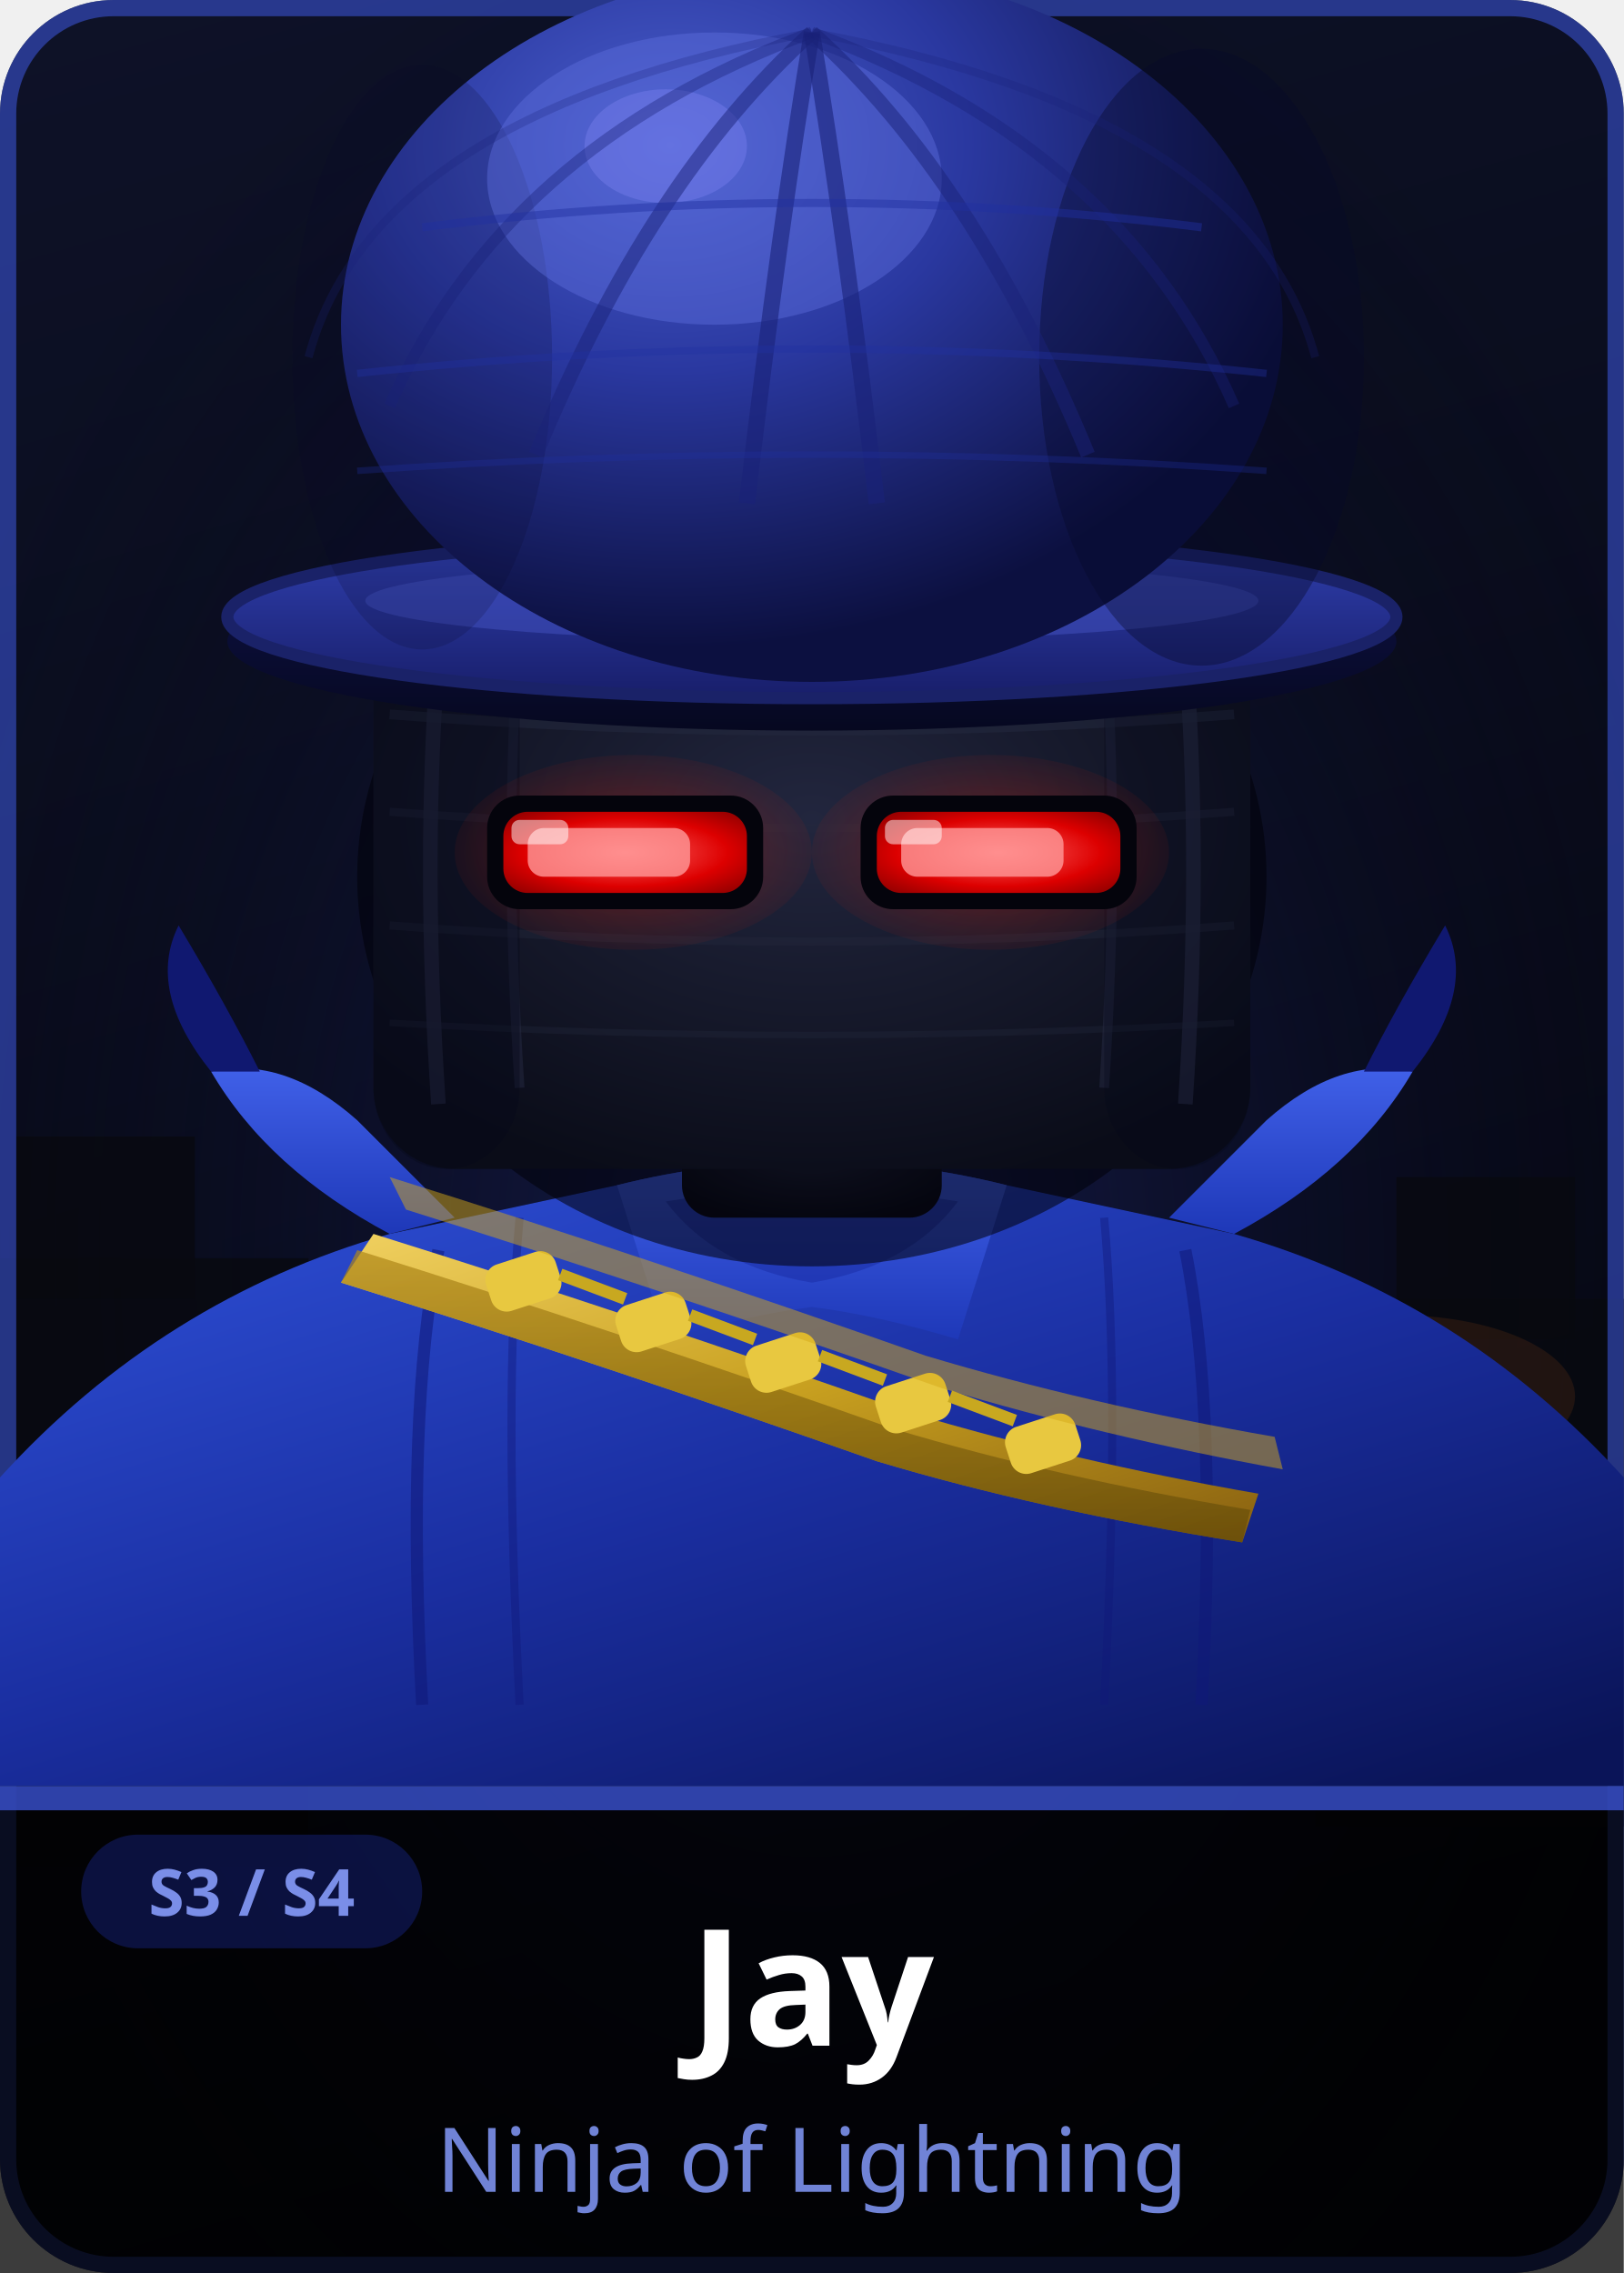
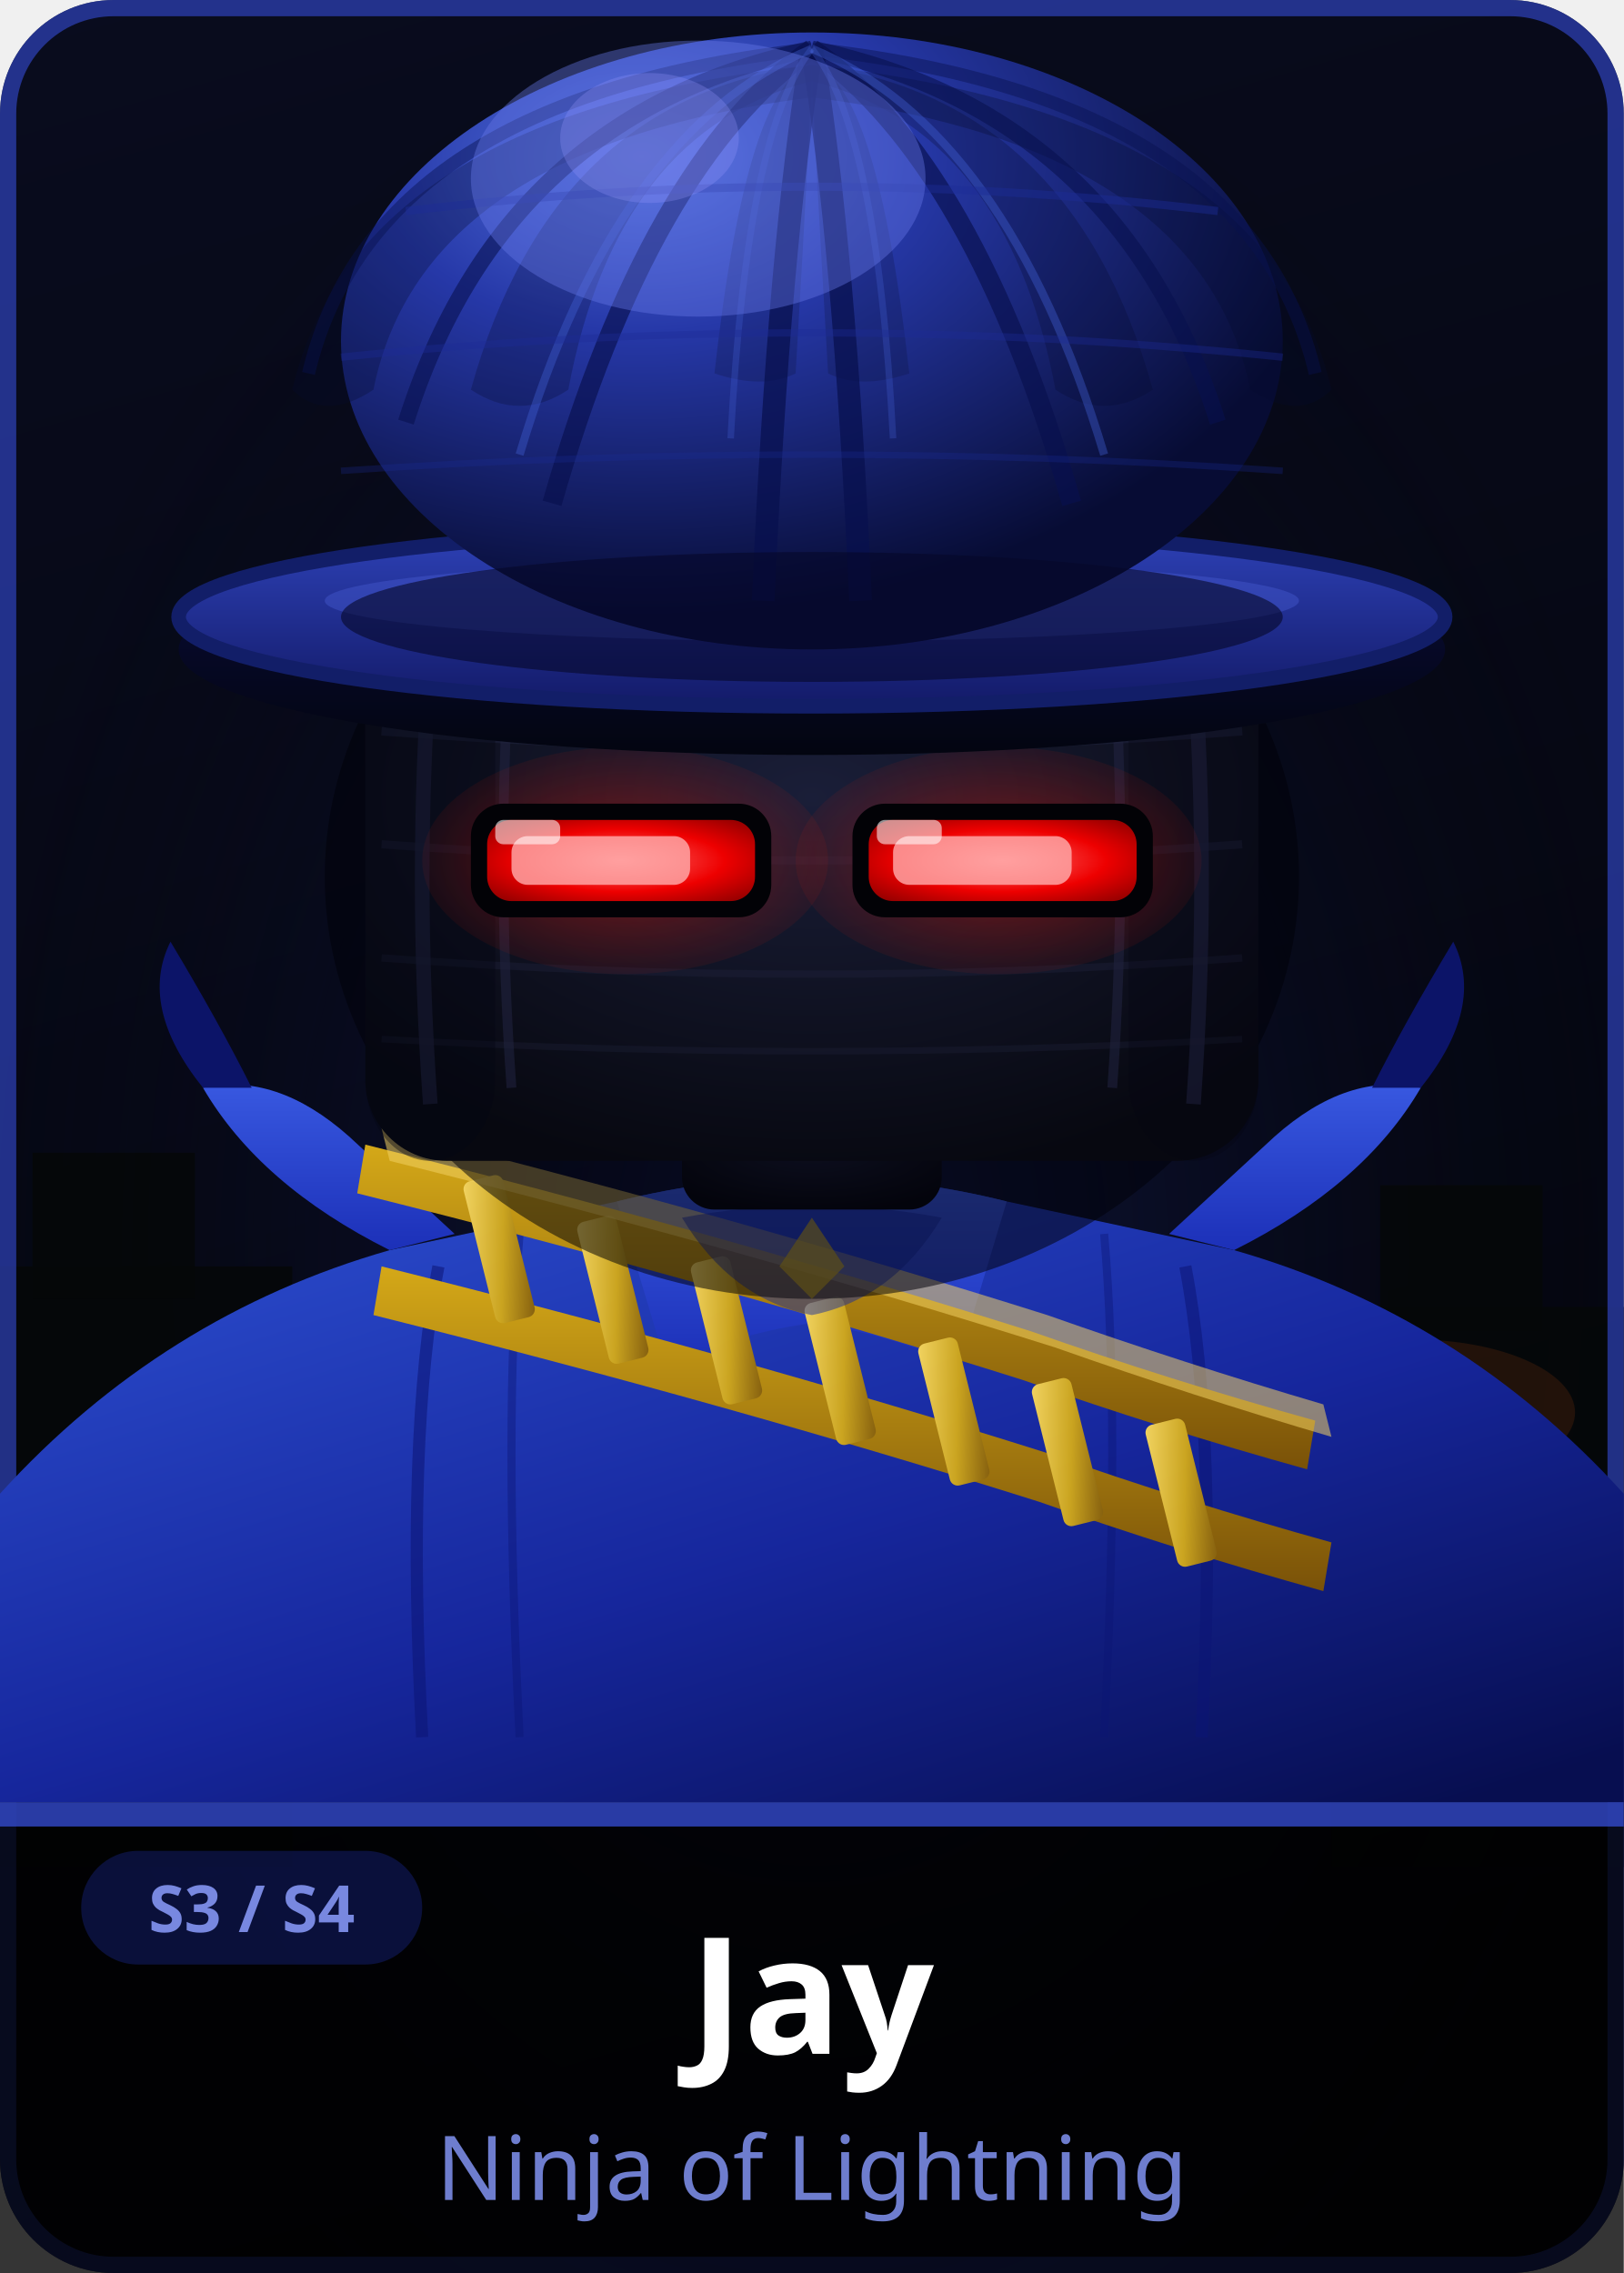
<svg xmlns="http://www.w3.org/2000/svg" viewBox="0 0 200 280" width="200" height="280">
  <defs>
    <linearGradient id="bg" x1="0" y1="0" x2="0.2" y2="1" gradientUnits="objectBoundingBox">
-       <stop offset="0%" stop-color="#0e1228" />
-       <stop offset="100%" stop-color="#04050e" />
+       <stop offset="0%" stop-color="#090c1e" />
+       <stop offset="100%" stop-color="#03040b" />
    </linearGradient>
-     <radialGradient id="bgGlow" cx="50%" cy="55%" r="60%">
-       <stop offset="0%" stop-color="#1a2260" stop-opacity="0.80" />
-       <stop offset="100%" stop-color="#04050e" stop-opacity="0" />
+     <radialGradient id="bgGlow" cx="50%" cy="55%" r="55%">
+       <stop offset="0%" stop-color="#141d54" stop-opacity="0.75" />
+       <stop offset="100%" stop-color="#03040b" stop-opacity="0" />
    </radialGradient>
-     <radialGradient id="hatDome" cx="35%" cy="25%" r="70%">
-       <stop offset="0%" stop-color="#4a5ecc" />
-       <stop offset="45%" stop-color="#2a38a0" />
-       <stop offset="100%" stop-color="#0c1040" />
+     <radialGradient id="hatDome" cx="32%" cy="20%" r="75%">
+       <stop offset="0%" stop-color="#5270dc" />
+       <stop offset="38%" stop-color="#2638a8" />
+       <stop offset="100%" stop-color="#070c34" />
    </radialGradient>
    <linearGradient id="brimTop" x1="0" y1="0" x2="0" y2="1" gradientUnits="objectBoundingBox">
-       <stop offset="0%" stop-color="#3040b0" />
-       <stop offset="100%" stop-color="#181e6a" />
+       <stop offset="0%" stop-color="#2e42b8" />
+       <stop offset="100%" stop-color="#131a68" />
    </linearGradient>
    <linearGradient id="brimUnder" x1="0" y1="0" x2="0" y2="1" gradientUnits="objectBoundingBox">
-       <stop offset="0%" stop-color="#0e1248" />
-       <stop offset="100%" stop-color="#060820" />
+       <stop offset="0%" stop-color="#090c3c" />
+       <stop offset="100%" stop-color="#030510" />
    </linearGradient>
-     <radialGradient id="mask" cx="50%" cy="40%" r="65%">
-       <stop offset="0%" stop-color="#22263e" />
-       <stop offset="100%" stop-color="#0a0c18" />
+     <radialGradient id="mask" cx="50%" cy="36%" r="68%">
+       <stop offset="0%" stop-color="#1a1e38" />
+       <stop offset="100%" stop-color="#070810" />
    </radialGradient>
    <linearGradient id="gi" x1="0.1" y1="0" x2="0.9" y2="1" gradientUnits="objectBoundingBox">
-       <stop offset="0%" stop-color="#2e50d8" />
-       <stop offset="50%" stop-color="#1a2ea0" />
-       <stop offset="100%" stop-color="#0a1458" />
+       <stop offset="0%" stop-color="#2c4ed0" />
+       <stop offset="55%" stop-color="#16269c" />
+       <stop offset="100%" stop-color="#070e50" />
    </linearGradient>
    <linearGradient id="giLit" x1="0" y1="0" x2="0" y2="1" gradientUnits="objectBoundingBox">
-       <stop offset="0%" stop-color="#4060e8" />
-       <stop offset="100%" stop-color="#1e38b8" />
+       <stop offset="0%" stop-color="#3858e0" />
+       <stop offset="100%" stop-color="#1c30b8" />
    </linearGradient>
    <linearGradient id="gold" x1="0" y1="0" x2="1" y2="1" gradientUnits="objectBoundingBox">
-       <stop offset="0%" stop-color="#f0d060" />
-       <stop offset="50%" stop-color="#c8a020" />
-       <stop offset="100%" stop-color="#886010" />
+       <stop offset="0%" stop-color="#f2d462" />
+       <stop offset="55%" stop-color="#caa420" />
+       <stop offset="100%" stop-color="#845e0e" />
    </linearGradient>
-     <linearGradient id="goldDark" x1="0" y1="0" x2="0" y2="1" gradientUnits="objectBoundingBox">
-       <stop offset="0%" stop-color="#b08818" />
-       <stop offset="100%" stop-color="#604808" />
+     <linearGradient id="goldRail" x1="0" y1="0" x2="0" y2="1" gradientUnits="objectBoundingBox">
+       <stop offset="0%" stop-color="#d4a818" />
+       <stop offset="100%" stop-color="#7a5208" />
    </linearGradient>
    <radialGradient id="eyeR" cx="50%" cy="50%" r="70%">
-       <stop offset="0%" stop-color="#ff6666" />
-       <stop offset="60%" stop-color="#dd0000" />
+       <stop offset="0%" stop-color="#ff7070" />
+       <stop offset="55%" stop-color="#ee0000" />
      <stop offset="100%" stop-color="#880000" />
    </radialGradient>
    <radialGradient id="eyeBloom" cx="50%" cy="50%" r="60%">
-       <stop offset="0%" stop-color="#ff2200" stop-opacity="0.35" />
-       <stop offset="100%" stop-color="#ff2200" stop-opacity="0" />
+       <stop offset="0%" stop-color="#ff1800" stop-opacity="0.42" />
+       <stop offset="100%" stop-color="#ff1800" stop-opacity="0" />
    </radialGradient>
  </defs>
  <rect width="200" height="280" fill="url(#bg)" rx="14" />
  <rect width="200" height="280" fill="url(#bgGlow)" rx="14" />
-   <rect x="0" y="155" width="38" height="75" fill="#08090f" fill-opacity="0.80" />
-   <rect x="2" y="140" width="22" height="20" fill="#08090f" fill-opacity="0.80" />
-   <rect x="162" y="160" width="38" height="65" fill="#08090f" fill-opacity="0.80" />
-   <rect x="172" y="145" width="22" height="20" fill="#08090f" fill-opacity="0.80" />
-   <ellipse cx="172" cy="172" rx="22" ry="10" fill="#c05818" fill-opacity="0.14" />
-   <ellipse cx="28" cy="178" rx="16" ry="8" fill="#c05818" fill-opacity="0.10" />
-   <rect x="1" y="1" width="198" height="278" fill="none" stroke="#3a52d0" stroke-opacity="0.60" stroke-width="2" rx="13" />
-   <path d="M0,220 L0,182 Q20,160 48,152 L76,146 Q88,143 100,143 Q112,143 124,146 L152,152 Q180,160 200,182 L200,220 Z" fill="url(#gi)" />
-   <path d="M76,146 Q88,143 100,143 Q112,143 124,146 L118,165 Q108,162 100,161 Q92,162 82,165 Z" fill="url(#giLit)" />
-   <path d="M48,152 Q33,144 26,132 Q35,130 44,138 L56,150 Z" fill="url(#giLit)" />
-   <path d="M26,132 Q18,122 22,114 Q28,124 32,132 Z" fill="#101870" />
-   <path d="M152,152 Q167,144 174,132 Q165,130 156,138 L144,150 Z" fill="url(#giLit)" />
-   <path d="M174,132 Q182,122 178,114 Q172,124 168,132 Z" fill="#101870" />
-   <path d="M54,154 Q50,174 52,210" stroke="#101878" stroke-width="1.5" fill="none" stroke-opacity="0.55" />
-   <path d="M64,150 Q62,172 64,210" stroke="#101878" stroke-width="1" fill="none" stroke-opacity="0.40" />
-   <path d="M146,154 Q150,174 148,210" stroke="#101878" stroke-width="1.5" fill="none" stroke-opacity="0.55" />
-   <path d="M136,150 Q138,172 136,210" stroke="#101878" stroke-width="1" fill="none" stroke-opacity="0.40" />
-   <path d="M46,152 Q78,162 112,174 Q132,180 155,184 L153,190 Q128,186 108,180 Q74,168 42,158 Z" fill="url(#gold)" />
-   <path d="M42,158 Q74,168 108,180 Q128,186 153,190 L154,186 Q130,182 110,176 Q76,164 44,154 Z" fill="url(#goldDark)" fill-opacity="0.70" />
-   <rect x="60" y="155" width="9" height="6" fill="#e8c840" rx="2" transform="rotate(-18,64,158)" />
-   <rect x="76" y="160" width="9" height="6" fill="#e8c840" rx="2" transform="rotate(-18,80,163)" />
-   <rect x="92" y="165" width="9" height="6" fill="#e8c840" rx="2" transform="rotate(-18,96,168)" />
-   <rect x="108" y="170" width="9" height="6" fill="#e8c840" rx="2" transform="rotate(-18,112,173)" />
-   <rect x="124" y="175" width="9" height="6" fill="#e8c840" rx="2" transform="rotate(-18,128,178)" />
-   <line x1="69" y1="157" x2="77" y2="160" stroke="#c8a820" stroke-width="1.5" />
-   <line x1="85" y1="162" x2="93" y2="165" stroke="#c8a820" stroke-width="1.5" />
-   <line x1="101" y1="167" x2="109" y2="170" stroke="#c8a820" stroke-width="1.5" />
-   <line x1="117" y1="172" x2="125" y2="175" stroke="#c8a820" stroke-width="1.5" />
-   <path d="M50,149 Q82,159 116,171 Q136,177 158,181 L157,177 Q134,173 114,167 Q80,155 48,145 Z" fill="#d4a818" fill-opacity="0.50" />
-   <path d="M82,148 Q100,145 118,148 Q112,156 100,158 Q88,156 82,148 Z" fill="#1828a0" fill-opacity="0.45" />
-   <rect x="84" y="136" width="32" height="14" fill="url(#mask)" rx="4" />
-   <ellipse cx="100" cy="108" rx="56" ry="48" fill="#000008" fill-opacity="0.55" />
-   <rect x="46" y="72" width="108" height="72" fill="url(#mask)" rx="10" />
-   <path d="M54,80  Q52,106 54,136" stroke="#2a2e48" stroke-width="1.8" fill="none" stroke-opacity="0.60" />
-   <path d="M64,76  Q62,104 64,134" stroke="#2a2e48" stroke-width="1.2" fill="none" stroke-opacity="0.45" />
-   <path d="M146,80  Q148,106 146,136" stroke="#2a2e48" stroke-width="1.8" fill="none" stroke-opacity="0.60" />
-   <path d="M136,76  Q138,104 136,134" stroke="#2a2e48" stroke-width="1.2" fill="none" stroke-opacity="0.45" />
-   <path d="M48,88  Q100,92  152,88" stroke="#24283e" stroke-width="1.2" fill="none" stroke-opacity="0.55" />
-   <path d="M48,100 Q100,104 152,100" stroke="#24283e" stroke-width="1.0" fill="none" stroke-opacity="0.45" />
-   <path d="M48,114 Q100,118 152,114" stroke="#24283e" stroke-width="1.0" fill="none" stroke-opacity="0.40" />
-   <path d="M48,126 Q100,129 152,126" stroke="#24283e" stroke-width="0.8" fill="none" stroke-opacity="0.35" />
-   <rect x="46" y="72" width="18" height="72" fill="#06081a" fill-opacity="0.40" rx="10" />
-   <rect x="136" y="72" width="18" height="72" fill="#06081a" fill-opacity="0.30" rx="10" />
-   <ellipse cx="78" cy="105" rx="22" ry="12" fill="url(#eyeBloom)" />
-   <ellipse cx="122" cy="105" rx="22" ry="12" fill="url(#eyeBloom)" />
-   <rect x="60" y="98" width="34" height="14" fill="#04040c" rx="4" />
-   <rect x="106" y="98" width="34" height="14" fill="#04040c" rx="4" />
-   <rect x="62" y="100" width="30" height="10" fill="url(#eyeR)" rx="3" />
-   <rect x="108" y="100" width="30" height="10" fill="url(#eyeR)" rx="3" />
-   <rect x="65" y="102" width="20" height="6" fill="#ff9999" rx="2" fill-opacity="0.80" />
-   <rect x="111" y="102" width="20" height="6" fill="#ff9999" rx="2" fill-opacity="0.80" />
-   <rect x="63" y="101" width="7" height="3" fill="white" fill-opacity="0.50" rx="1" />
-   <rect x="109" y="101" width="7" height="3" fill="white" fill-opacity="0.50" rx="1" />
-   <ellipse cx="100" cy="79" rx="72" ry="11" fill="url(#brimUnder)" />
-   <ellipse cx="100" cy="76" rx="72" ry="10" fill="url(#brimTop)" />
-   <ellipse cx="100" cy="74" rx="55" ry="5" fill="#4858c8" fill-opacity="0.45" />
-   <ellipse cx="100" cy="76" rx="72" ry="10" fill="none" stroke="#1a2268" stroke-width="1.5" />
-   <ellipse cx="100" cy="40" rx="58" ry="44" fill="url(#hatDome)" />
-   <ellipse cx="148" cy="44" rx="20" ry="38" fill="#070a28" fill-opacity="0.38" />
-   <ellipse cx="52" cy="44" rx="16" ry="36" fill="#070a28" fill-opacity="0.18" />
-   <ellipse cx="88" cy="22" rx="28" ry="18" fill="#6070e0" fill-opacity="0.42" />
-   <ellipse cx="82" cy="18" rx="10" ry="7" fill="#9090ff" fill-opacity="0.28" />
-   <path d="M100,4 Q96,28 92,62" stroke="#1a2278" stroke-width="2" fill="none" stroke-opacity="0.60" />
-   <path d="M100,4 Q104,28 108,62" stroke="#1a2278" stroke-width="2" fill="none" stroke-opacity="0.60" />
-   <path d="M100,4 Q80,22 66,56" stroke="#1a2278" stroke-width="1.8" fill="none" stroke-opacity="0.50" />
-   <path d="M100,4 Q120,22 134,56" stroke="#1a2278" stroke-width="1.8" fill="none" stroke-opacity="0.50" />
-   <path d="M100,4 Q62,18 48,50" stroke="#1a2278" stroke-width="1.4" fill="none" stroke-opacity="0.38" />
-   <path d="M100,4 Q138,18 152,50" stroke="#1a2278" stroke-width="1.4" fill="none" stroke-opacity="0.38" />
-   <path d="M100,4 Q46,14 38,44" stroke="#1a2278" stroke-width="1" fill="none" stroke-opacity="0.25" />
-   <path d="M100,4 Q154,14 162,44" stroke="#1a2278" stroke-width="1" fill="none" stroke-opacity="0.25" />
-   <path d="M52,28 Q100,22 148,28" stroke="#2030a0" stroke-width="1" fill="none" stroke-opacity="0.45" />
-   <path d="M44,46 Q100,40 156,46" stroke="#2030a0" stroke-width="0.9" fill="none" stroke-opacity="0.38" />
-   <path d="M44,58 Q100,54 156,58" stroke="#2030a0" stroke-width="0.8" fill="none" stroke-opacity="0.30" />
-   <rect x="0" y="220" width="200" height="60" fill="#000000" fill-opacity="0.75" />
-   <rect x="0" y="220" width="200" height="3" fill="#3a52d0" fill-opacity="0.80" />
-   <rect x="10" y="226" width="42" height="14" fill="#1e2ea8" fill-opacity="0.35" rx="7" />
-   <text x="31" y="236" font-size="8" text-anchor="middle" fill="#7a8ee8" font-family="sans-serif" font-weight="bold">S3 / S4</text>
-   <text x="100" y="252" font-size="20" font-weight="bold" text-anchor="middle" fill="white" font-family="sans-serif">Jay</text>
-   <text x="100" y="270" font-size="11" text-anchor="middle" fill="#7a8ee8" fill-opacity="0.92" font-family="sans-serif">Ninja of Lightning</text>
+   <rect x="0" y="156" width="36" height="74" fill="#050709" fill-opacity="0.88" />
+   <rect x="4" y="142" width="20" height="18" fill="#050709" fill-opacity="0.88" />
+   <rect x="164" y="161" width="36" height="69" fill="#050709" fill-opacity="0.88" />
+   <rect x="170" y="146" width="20" height="18" fill="#050709" fill-opacity="0.88" />
+   <ellipse cx="174" cy="174" rx="20" ry="9" fill="#bf4e10" fill-opacity="0.16" />
+   <ellipse cx="26" cy="180" rx="14" ry="7" fill="#bf4e10" fill-opacity="0.11" />
+   <rect x="1" y="1" width="198" height="278" fill="none" stroke="#3248c8" stroke-opacity="0.65" stroke-width="2" rx="13" />
+   <path d="M0,222 L0,184 Q20,162 48,154 L76,148 Q88,145 100,145 Q112,145 124,148 L152,154 Q180,162 200,184 L200,222 Z" fill="url(#gi)" />
+   <path d="M76,148 Q88,145 100,145 Q112,145 124,148 L118,168 Q108,164 100,163 Q92,164 82,168 Z" fill="url(#giLit)" />
+   <path d="M48,154 Q32,146 25,134 Q34,132 43,140 L56,152 Z" fill="url(#giLit)" />
+   <path d="M25,134 Q17,124 21,116 Q27,126 31,134 Z" fill="#0c1468" />
+   <path d="M152,154 Q168,146 175,134 Q166,132 157,140 L144,152 Z" fill="url(#giLit)" />
+   <path d="M175,134 Q183,124 179,116 Q173,126 169,134 Z" fill="#0c1468" />
+   <path d="M54,156 Q50,177 52,214" stroke="#0c1474" stroke-width="1.5" fill="none" stroke-opacity="0.55" />
+   <path d="M64,152 Q62,175 64,214" stroke="#0c1474" stroke-width="1" fill="none" stroke-opacity="0.40" />
+   <path d="M146,156 Q150,177 148,214" stroke="#0c1474" stroke-width="1.5" fill="none" stroke-opacity="0.55" />
+   <path d="M136,152 Q138,175 136,214" stroke="#0c1474" stroke-width="1" fill="none" stroke-opacity="0.40" />
+   <path d="M44,147 Q88,158 126,170 Q143,176 161,181 L162,175 Q144,170 127,164 Q89,152 45,141 Z" fill="url(#goldRail)" />
+   <path d="M46,162 Q90,173 128,185 Q145,191 163,196 L164,190 Q146,185 129,179 Q91,167 47,156 Z" fill="url(#goldRail)" />
+   <rect x="59" y="145" width="5" height="18" fill="url(#gold)" rx="1" transform="rotate(-14 61 154)" />
+   <rect x="73" y="150" width="5" height="18" fill="url(#gold)" rx="1" transform="rotate(-14 75 159)" />
+   <rect x="87" y="155" width="5" height="18" fill="url(#gold)" rx="1" transform="rotate(-14 89 164)" />
+   <rect x="101" y="160" width="5" height="18" fill="url(#gold)" rx="1" transform="rotate(-14 103 169)" />
+   <rect x="115" y="165" width="5" height="18" fill="url(#gold)" rx="1" transform="rotate(-14 117 174)" />
+   <rect x="129" y="170" width="5" height="18" fill="url(#gold)" rx="1" transform="rotate(-14 131 179)" />
+   <rect x="143" y="175" width="5" height="18" fill="url(#gold)" rx="1" transform="rotate(-14 145 184)" />
+   <path d="M48,143 Q92,154 130,166 Q147,172 164,177 L163,173 Q146,168 129,162 Q91,150 47,139 Z" fill="#f0d060" fill-opacity="0.55" />
+   <path d="M84,150 Q100,147 116,150 Q110,160 100,162 Q90,160 84,150 Z" fill="#1428a0" fill-opacity="0.48" />
+   <polygon points="100,150 96,156 100,160 104,156" fill="#c8a820" fill-opacity="0.65" />
+   <rect x="84" y="137" width="32" height="12" fill="url(#mask)" rx="4" />
+   <ellipse cx="100" cy="108" rx="60" ry="52" fill="#000008" fill-opacity="0.52" />
+   <rect x="45" y="73" width="110" height="70" fill="url(#mask)" rx="10" />
+   <path d="M53,81 Q51,108 53,136" stroke="#26284a" stroke-width="1.8" fill="none" stroke-opacity="0.60" />
+   <path d="M63,77 Q61,106 63,134" stroke="#26284a" stroke-width="1.2" fill="none" stroke-opacity="0.45" />
+   <path d="M147,81 Q149,108 147,136" stroke="#26284a" stroke-width="1.8" fill="none" stroke-opacity="0.60" />
+   <path d="M137,77 Q139,106 137,134" stroke="#26284a" stroke-width="1.2" fill="none" stroke-opacity="0.45" />
+   <path d="M47,90  Q100,94  153,90" stroke="#20243e" stroke-width="1.2" fill="none" stroke-opacity="0.55" />
+   <path d="M47,104 Q100,108 153,104" stroke="#20243e" stroke-width="1.0" fill="none" stroke-opacity="0.45" />
+   <path d="M47,118 Q100,122 153,118" stroke="#20243e" stroke-width="0.9" fill="none" stroke-opacity="0.38" />
+   <path d="M47,128 Q100,131 153,128" stroke="#20243e" stroke-width="0.8" fill="none" stroke-opacity="0.32" />
+   <rect x="45" y="73" width="16" height="70" fill="#040612" fill-opacity="0.40" rx="10" />
+   <rect x="139" y="73" width="16" height="70" fill="#040612" fill-opacity="0.30" rx="10" />
+   <ellipse cx="77" cy="106" rx="25" ry="14" fill="url(#eyeBloom)" />
+   <ellipse cx="123" cy="106" rx="25" ry="14" fill="url(#eyeBloom)" />
+   <rect x="58" y="99" width="37" height="14" fill="#020206" rx="4" />
+   <rect x="105" y="99" width="37" height="14" fill="#020206" rx="4" />
+   <rect x="60" y="101" width="33" height="10" fill="url(#eyeR)" rx="3" />
+   <rect x="107" y="101" width="33" height="10" fill="url(#eyeR)" rx="3" />
+   <rect x="63" y="103" width="22" height="6" fill="#ffaaaa" rx="2" fill-opacity="0.82" />
+   <rect x="110" y="103" width="22" height="6" fill="#ffaaaa" rx="2" fill-opacity="0.82" />
+   <rect x="61" y="101" width="8" height="3" fill="white" fill-opacity="0.56" rx="1" />
+   <rect x="108" y="101" width="8" height="3" fill="white" fill-opacity="0.56" rx="1" />
+   <ellipse cx="100" cy="80" rx="78" ry="13" fill="url(#brimUnder)" />
+   <ellipse cx="100" cy="76" rx="78" ry="11" fill="url(#brimTop)" />
+   <ellipse cx="100" cy="74" rx="60" ry="5" fill="#4458cc" fill-opacity="0.46" />
+   <ellipse cx="100" cy="76" rx="78" ry="11" fill="none" stroke="#121e68" stroke-width="1.8" />
+   <ellipse cx="100" cy="42" rx="58" ry="38" fill="url(#hatDome)" />
+   <path d="M100,8 Q44,14 36,48 Q40,52 46,48 Q52,18 100,12 Z" fill="#060b2c" fill-opacity="0.30" />
+   <path d="M100,8 Q68,12 58,48 Q64,52 70,48 Q76,16 100,10 Z" fill="#060b2c" fill-opacity="0.26" />
+   <path d="M100,8 Q92,10 88,46 Q94,48 98,46 Q100,12 100,8 Z" fill="#060b2c" fill-opacity="0.20" />
+   <path d="M100,8 Q156,14 164,48 Q160,52 154,48 Q148,18 100,12 Z" fill="#060b2c" fill-opacity="0.30" />
+   <path d="M100,8 Q132,12 142,48 Q136,52 130,48 Q124,16 100,10 Z" fill="#060b2c" fill-opacity="0.26" />
+   <path d="M100,8 Q108,10 112,46 Q106,48 102,46 Q100,12 100,8 Z" fill="#060b2c" fill-opacity="0.20" />
+   <path d="M100,6 Q96,30 94,74" stroke="#08104e" stroke-width="2.8" fill="none" stroke-opacity="0.72" />
+   <path d="M100,6 Q104,30 106,74" stroke="#08104e" stroke-width="2.8" fill="none" stroke-opacity="0.72" />
+   <path d="M100,6 Q80,20 68,62" stroke="#08104e" stroke-width="2.4" fill="none" stroke-opacity="0.66" />
+   <path d="M100,6 Q120,20 132,62" stroke="#08104e" stroke-width="2.4" fill="none" stroke-opacity="0.66" />
+   <path d="M100,6 Q62,14 50,52" stroke="#08104e" stroke-width="2.0" fill="none" stroke-opacity="0.58" />
+   <path d="M100,6 Q138,14 150,52" stroke="#08104e" stroke-width="2.0" fill="none" stroke-opacity="0.58" />
+   <path d="M100,6 Q46,12 38,46" stroke="#08104e" stroke-width="1.6" fill="none" stroke-opacity="0.44" />
+   <path d="M100,6 Q154,12 162,46" stroke="#08104e" stroke-width="1.6" fill="none" stroke-opacity="0.44" />
+   <path d="M100,6 Q76,16 64,56" stroke="#4462d8" stroke-width="1.0" fill="none" stroke-opacity="0.38" />
+   <path d="M100,6 Q124,16 136,56" stroke="#4462d8" stroke-width="1.0" fill="none" stroke-opacity="0.38" />
+   <path d="M100,6 Q92,16 90,54" stroke="#4462d8" stroke-width="0.8" fill="none" stroke-opacity="0.28" />
+   <path d="M100,6 Q108,16 110,54" stroke="#4462d8" stroke-width="0.8" fill="none" stroke-opacity="0.28" />
+   <path d="M50,26 Q100,20 150,26" stroke="#1c2c96" stroke-width="1.0" fill="none" stroke-opacity="0.44" />
+   <path d="M42,44 Q100,38 158,44" stroke="#1c2c96" stroke-width="0.9" fill="none" stroke-opacity="0.36" />
+   <path d="M42,58 Q100,54 158,58" stroke="#1c2c96" stroke-width="0.8" fill="none" stroke-opacity="0.28" />
+   <ellipse cx="86" cy="22" rx="28" ry="17" fill="#6878e8" fill-opacity="0.40" />
+   <ellipse cx="80" cy="17" rx="11" ry="8" fill="#9898ff" fill-opacity="0.27" />
+   <ellipse cx="100" cy="76" rx="58" ry="8" fill="#050828" fill-opacity="0.60" />
+   <rect x="0" y="222" width="200" height="58" fill="#000000" fill-opacity="0.78" />
+   <rect x="0" y="222" width="200" height="3" fill="#3248c8" fill-opacity="0.82" />
+   <rect x="10" y="228" width="42" height="14" fill="#1c2ca0" fill-opacity="0.35" rx="7" />
+   <text x="31" y="238" font-size="8" text-anchor="middle" fill="#7888e0" font-family="sans-serif" font-weight="bold">S3 / S4</text>
+   <text x="100" y="253" font-size="20" font-weight="bold" text-anchor="middle" fill="white" font-family="sans-serif">Jay</text>
+   <text x="100" y="271" font-size="11" text-anchor="middle" fill="#7888e0" fill-opacity="0.92" font-family="sans-serif">Ninja of Lightning</text>
</svg>
